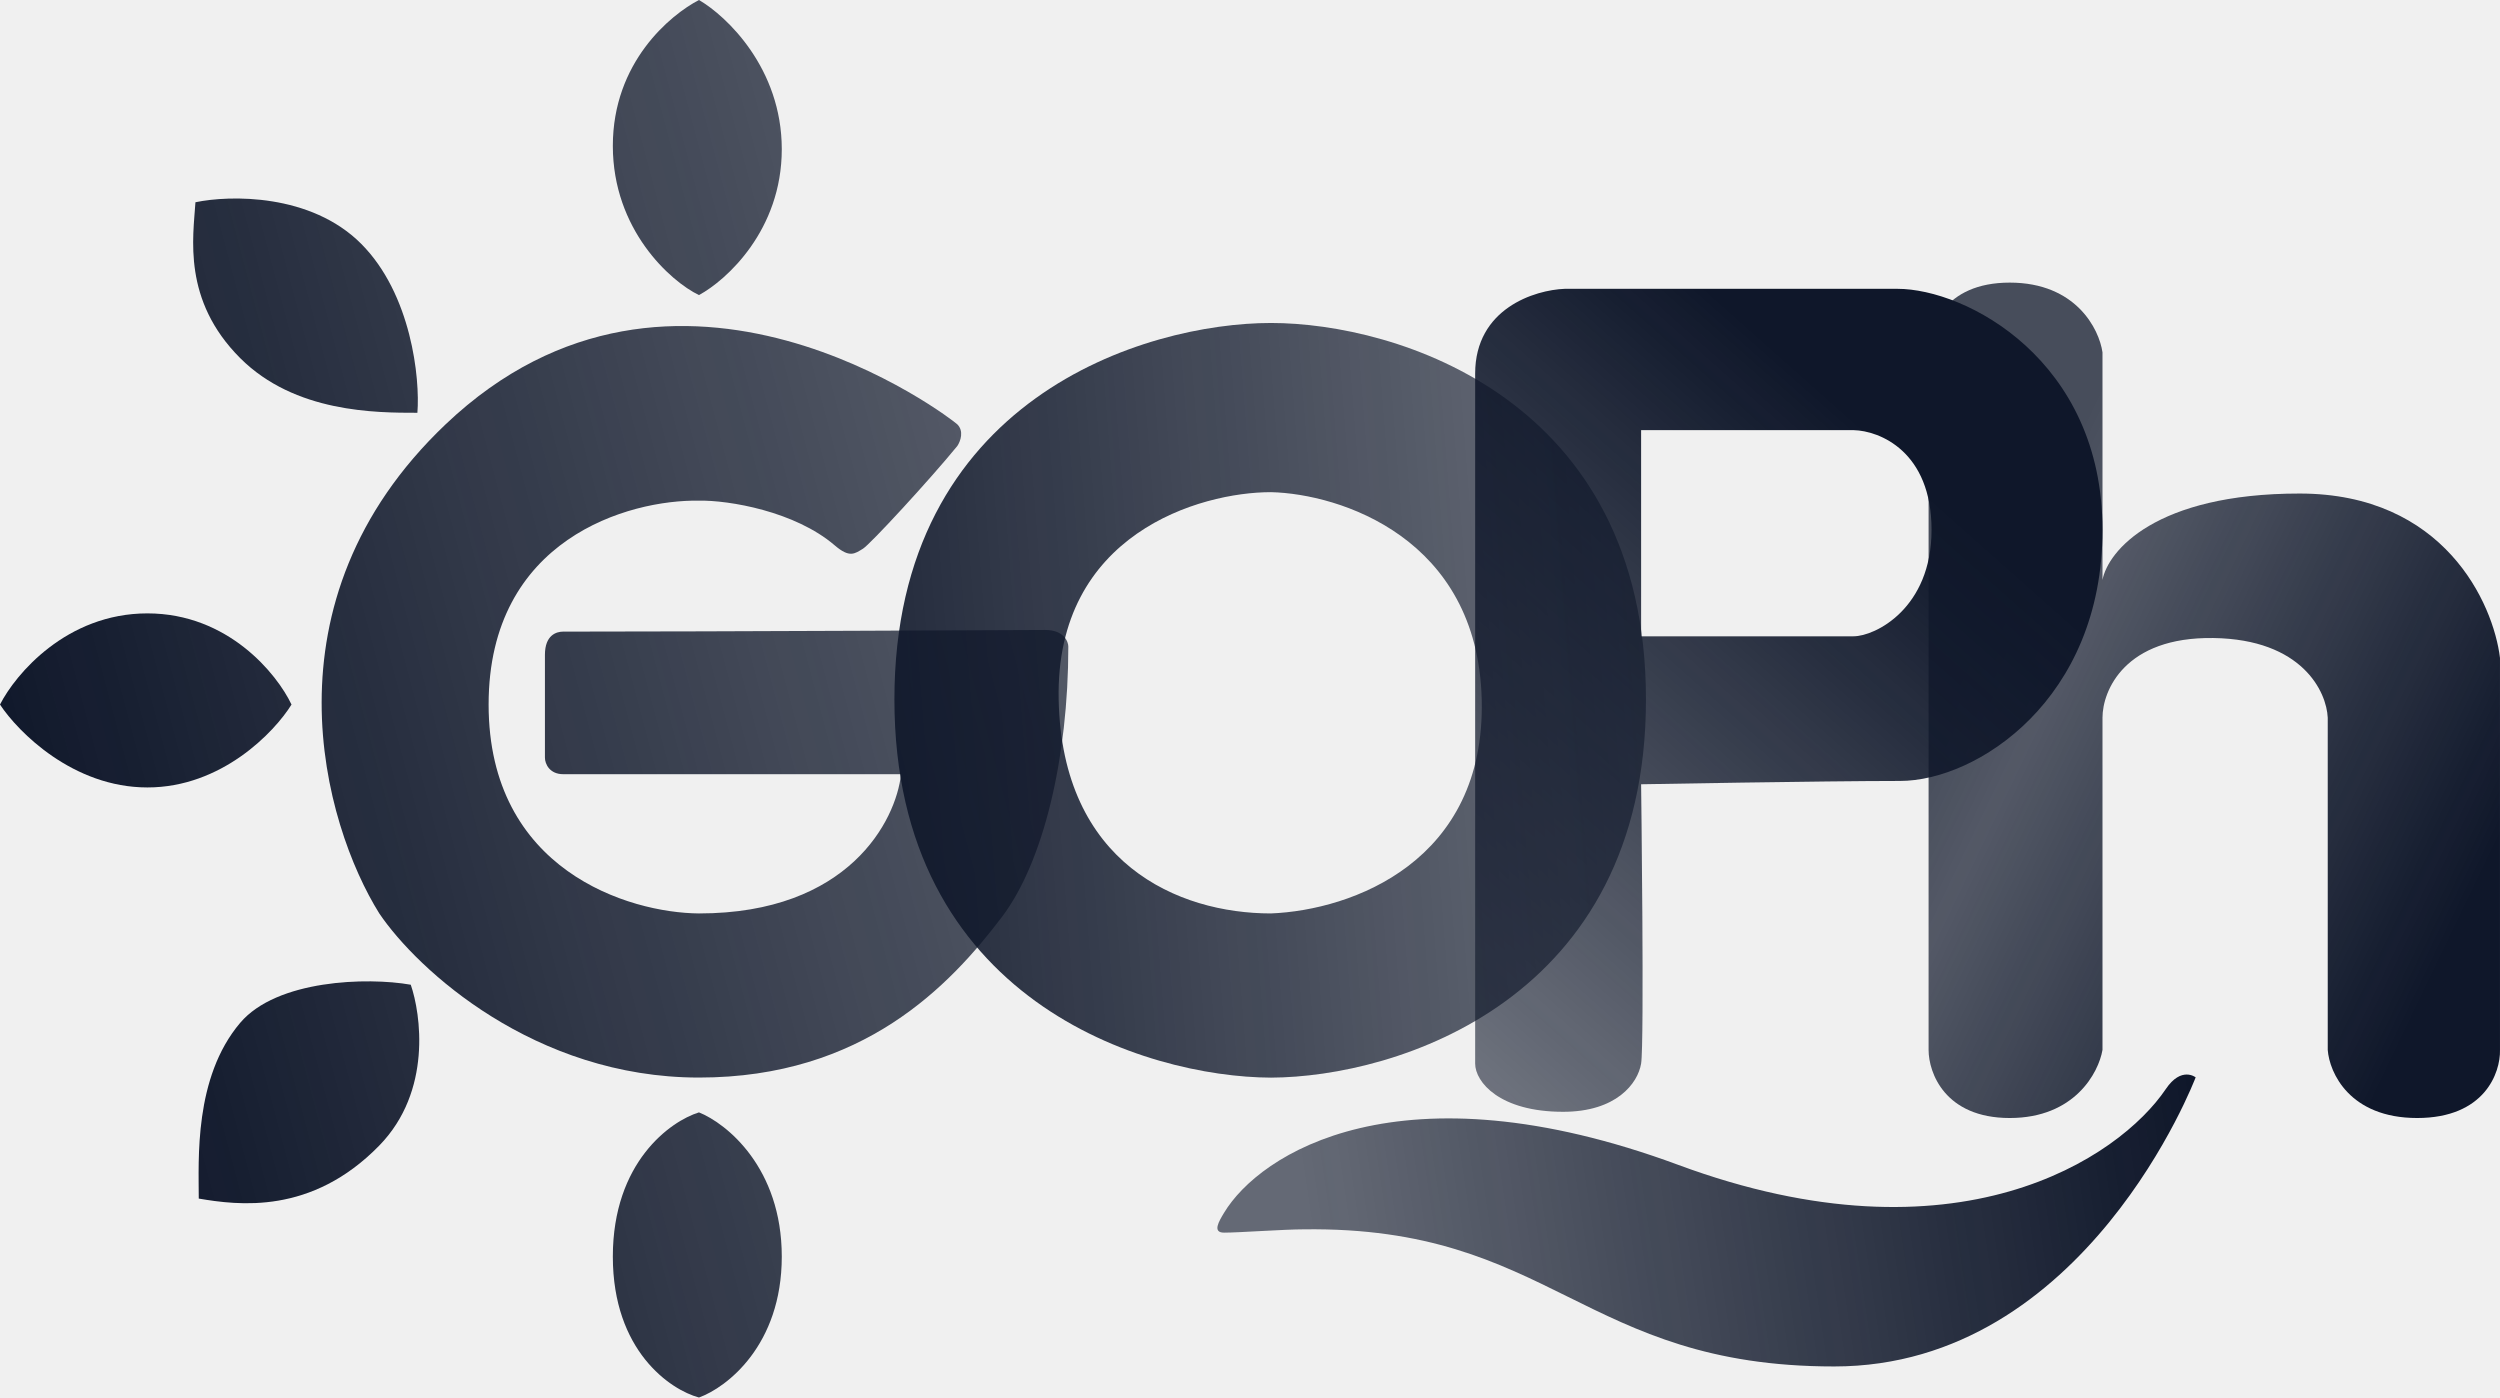
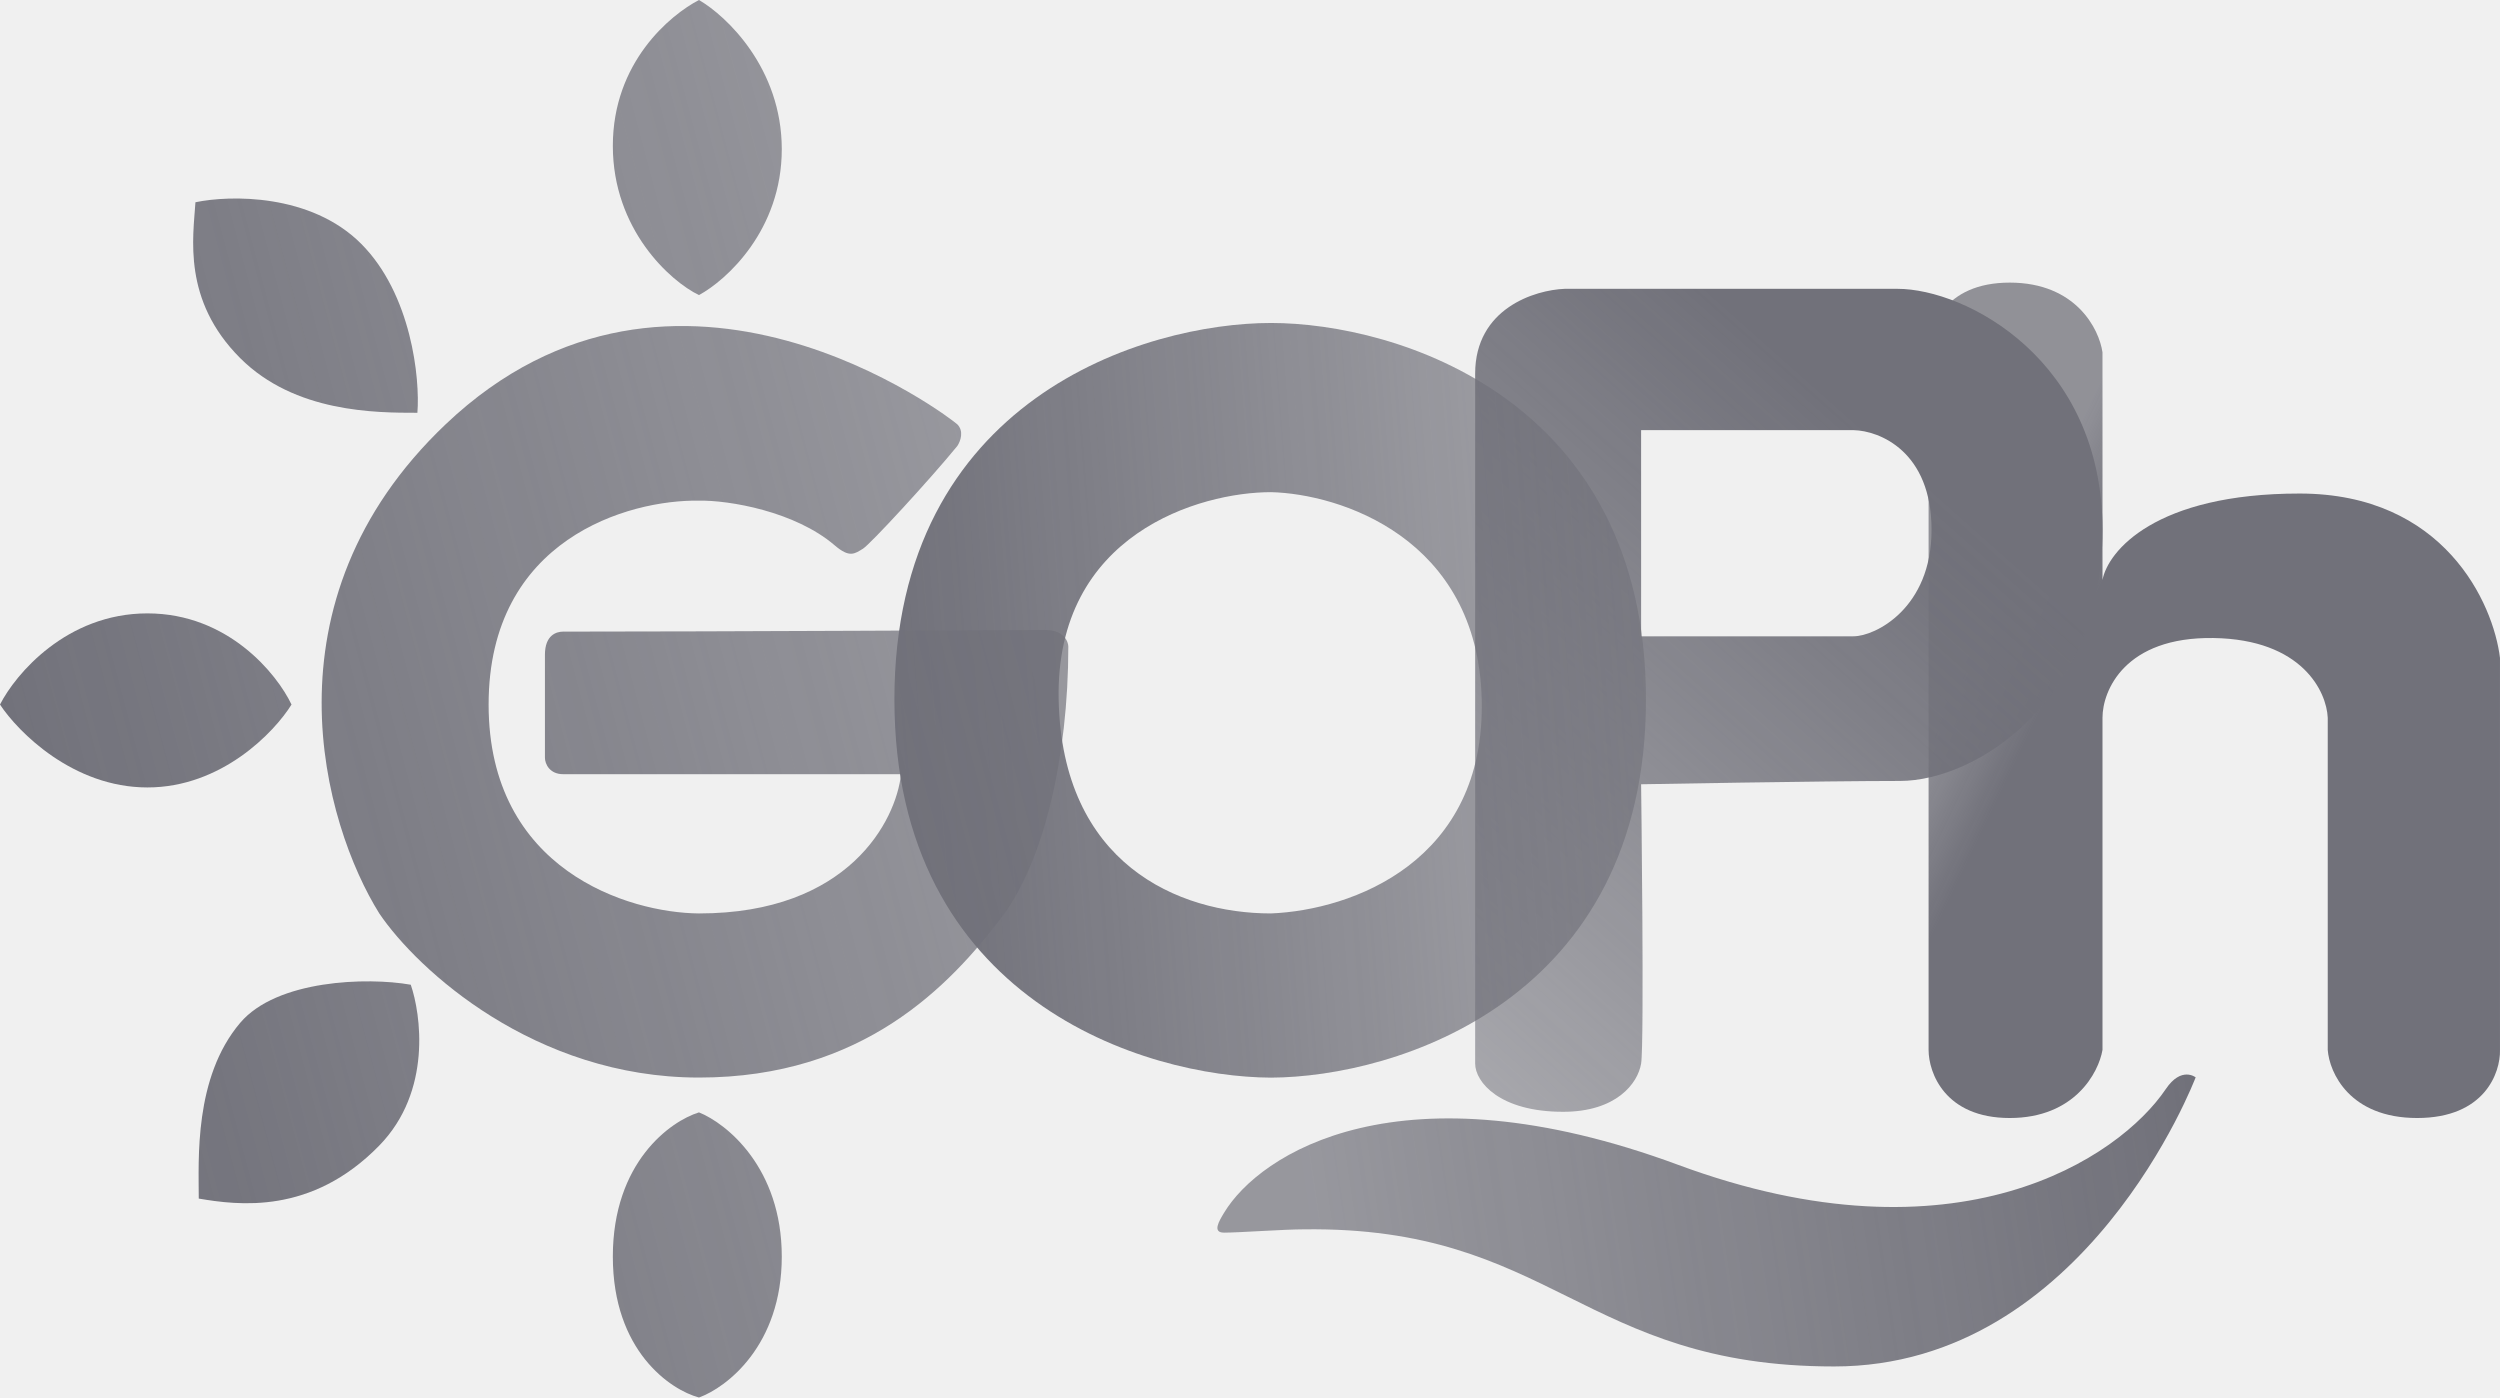
<svg xmlns="http://www.w3.org/2000/svg" width="805" height="450" viewBox="0 0 805 450" fill="none">
  <g clip-path="url(#clip0_1558_254)">
    <path d="M621.005 113.461C620.827 105.974 625.804 91 647.137 91C668.469 91 675.935 105.974 677.002 113.461V186.728C678.78 177.458 693.961 158.918 740.465 158.918C786.97 158.918 802.862 194.215 804.996 211.863V338.074C805.173 345.382 800.089 360 778.33 360C756.571 360 750.065 345.382 749.532 338.074V231.115C749.176 222.737 741.319 205.873 712.733 205.445C684.148 205.017 677.002 222.38 677.002 231.115V338.074C675.757 345.382 668.042 360 647.137 360C626.231 360 621.005 345.382 621.005 338.074V113.461Z" fill="url(#paint0_linear_1558_254)" />
    <path fill-rule="evenodd" clip-rule="evenodd" d="M503.857 93C494.238 93.357 475 99.317 475 120.303V342.475C475 348.364 482.802 358 503.323 358C520.423 358 527.37 348.899 528.439 342.475C529.508 336.051 528.439 252.535 528.439 252.535C528.439 252.535 587.222 251.465 611.804 251.465C636.386 251.465 677 225.446 677 170.626C677 115.806 632.899 93 610.989 93H503.857ZM621.958 170.626C621.958 145.358 605.213 138.684 596.841 138.505H528.439V204.889H596.841C603.788 204.889 621.958 195.895 621.958 170.626Z" fill="url(#paint1_linear_1558_254)" />
-     <path fill-rule="evenodd" clip-rule="evenodd" d="M409.267 104C368.845 104 288 128.247 288 225.233C288 322.219 368.845 346.822 409.267 347C449.511 346.822 530 322.219 530 225.233C530 128.247 449.511 104 409.267 104ZM477.113 225.233C475.83 173.108 431.348 159.009 409.267 158.475C386.474 158.475 339.808 171.837 340.887 225.233C341.956 278.106 379.351 294.127 409.267 294.127C435.444 293.059 478.395 277.358 477.113 225.233Z" fill="url(#paint2_linear_1558_254)" />
+     <path fill-rule="evenodd" clip-rule="evenodd" d="M409.267 104C368.845 104 288 128.247 288 225.233C288 322.219 368.845 346.822 409.267 347C449.511 346.822 530 322.219 530 225.233C530 128.247 449.511 104 409.267 104ZM477.113 225.233C475.83 173.108 431.348 159.009 409.267 158.475C386.474 158.475 339.808 171.837 340.887 225.233C341.956 278.105 379.351 294.127 409.267 294.127C435.444 293.059 478.395 277.358 477.113 225.233Z" fill="url(#paint2_linear_1558_254)" />
    <path d="M132.267 317.082C118.222 314.591 89.103 315.475 77.333 329.359C62.4 346.975 64 373.488 64 385.943C76.622 388.078 100.28 391.281 122.133 368.861C139.2 351.352 135.467 326.335 132.267 317.082Z" fill="url(#paint3_linear_1558_254)" />
    <path d="M225.067 294.128C202.489 293.95 157.333 280.249 157.333 226.868C157.333 173.488 202.489 160.854 225.067 161.21C234.667 161.032 255.972 164.618 268.8 175.623C273.6 179.741 275.2 178.292 277.867 176.691C280.189 175.296 299.556 154.271 308.267 143.594C309.333 141.993 310.4 138.79 308.267 136.655C306.667 135.054 217.6 66.192 143.467 136.655C83.295 193.848 104.356 265.658 122.133 294.128C134.4 312.278 172.16 346.975 225.067 346.975C277.973 346.975 305.945 317.288 322.667 295.196C336 277.58 343.997 243.95 344 208.185C344 206.726 342.674 202.847 336.533 202.847C329.707 202.847 231.822 203.381 181.333 203.381C179.2 203.381 175.467 204.448 175.467 210.854V243.95C175.467 246.085 177.067 249.288 181.333 249.288H290.133C288.533 264.235 273.28 294.128 225.067 294.128Z" fill="url(#paint4_linear_1558_254)" />
    <path d="M93.867 226.868C89.244 217.082 73.493 197.509 47.467 197.509C21.44 197.509 4.978 217.082 0 226.868C5.867 235.765 23.573 253.559 47.467 253.559C71.36 253.559 88.356 235.765 93.867 226.868Z" fill="url(#paint5_linear_1558_254)" />
-     <path d="M134.4 132.918C135.289 121.886 132.48 94.698 116.267 78.47C100.053 62.242 73.955 62.811 62.933 65.125C62.222 76.335 58.667 96.619 77.333 115.302C94.933 132.918 121.067 132.918 134.4 132.918Z" fill="url(#paint6_linear_1558_254)" />
+     <path d="M134.4 132.918C135.289 121.886 132.48 94.698 116.267 78.47C100.053 62.242 73.955 62.811 62.933 65.124C62.222 76.335 58.667 96.619 77.333 115.302C94.933 132.918 121.067 132.918 134.4 132.918Z" fill="url(#paint6_linear_1558_254)" />
    <path d="M225.067 95.018C233.956 90.213 251.733 74.093 251.733 48.043C251.733 21.993 233.956 5.16 225.067 0C215.822 4.804 197.333 20.071 197.333 46.975C197.333 73.879 215.822 90.569 225.067 95.018Z" fill="url(#paint7_linear_1558_254)" />
    <path d="M225.067 358.185C215.822 361.032 197.333 374.306 197.333 404.626C197.333 434.947 215.822 447.509 225.067 450C233.956 446.797 251.733 433.238 251.733 404.626C251.733 376.014 233.956 361.744 225.067 358.185Z" fill="url(#paint8_linear_1558_254)" />
    <path d="M394.141 390.528C405.531 371.555 450.733 341.907 540.427 375.101C630.12 408.295 682.436 372.843 697.385 350.678C702.407 343.231 707 346.907 707 346.907C707 346.907 671.763 440 590.612 440C509.461 440 499.851 394.784 419.767 395.848C413.539 395.848 398.946 396.912 394.141 396.911C390.254 396.911 392.539 393.196 394.141 390.528Z" fill="url(#paint9_linear_1558_254)" />
  </g>
  <defs>
    <linearGradient id="paint0_linear_1558_254" x1="621" y1="181.016" x2="805.193" y2="269.584" gradientUnits="userSpaceOnUse">
-       <stop offset="0.121" stop-color="#0F172A" stop-opacity="0.75" />
-       <stop offset="0.26" stop-color="#0F172A" stop-opacity="0.7" />
-       <stop offset="1" stop-color="#0F172A" />
+       <stop offset="0.121" stop-color="#71717A" stop-opacity="0.75" />
+       <stop offset="0.26" stop-color="#71717A" />
+       <stop offset="1" stop-color="#71717A" />
    </linearGradient>
    <linearGradient id="paint1_linear_1558_254" x1="677" y1="95.975" x2="436.575" y2="366.672" gradientUnits="userSpaceOnUse">
-       <stop offset="0.227" stop-color="#0F172A" />
-       <stop offset="1" stop-color="#0F172A" stop-opacity="0.51" />
+       <stop offset="0.227" stop-color="#71717A" />
+       <stop offset="1" stop-color="#71717A" stop-opacity="0.51" />
    </linearGradient>
    <linearGradient id="paint2_linear_1558_254" x1="530" y1="216.006" x2="288.001" y2="235.005" gradientUnits="userSpaceOnUse">
-       <stop stop-color="#0F172A" stop-opacity="0.6" />
-       <stop offset="1" stop-color="#0F172A" stop-opacity="0.9" />
+       <stop stop-color="#71717A" stop-opacity="0.6" />
+       <stop offset="1" stop-color="#71717A" />
    </linearGradient>
    <linearGradient id="paint3_linear_1558_254" x1="324.8" y1="187.367" x2="5.296" y2="272.101" gradientUnits="userSpaceOnUse">
-       <stop stop-color="#0F172A" stop-opacity="0.7" />
-       <stop offset="1" stop-color="#0F172A" />
+       <stop stop-color="#71717A" stop-opacity="0.7" />
+       <stop offset="1" stop-color="#71717A" />
    </linearGradient>
    <linearGradient id="paint4_linear_1558_254" x1="324.8" y1="187.367" x2="5.296" y2="272.101" gradientUnits="userSpaceOnUse">
-       <stop stop-color="#0F172A" stop-opacity="0.7" />
-       <stop offset="1" stop-color="#0F172A" />
+       <stop stop-color="#71717A" stop-opacity="0.7" />
+       <stop offset="1" stop-color="#71717A" />
    </linearGradient>
    <linearGradient id="paint5_linear_1558_254" x1="324.8" y1="187.367" x2="5.296" y2="272.101" gradientUnits="userSpaceOnUse">
-       <stop stop-color="#0F172A" stop-opacity="0.7" />
-       <stop offset="1" stop-color="#0F172A" />
+       <stop stop-color="#71717A" stop-opacity="0.7" />
+       <stop offset="1" stop-color="#71717A" />
    </linearGradient>
    <linearGradient id="paint6_linear_1558_254" x1="324.8" y1="187.367" x2="5.296" y2="272.101" gradientUnits="userSpaceOnUse">
-       <stop stop-color="#0F172A" stop-opacity="0.7" />
-       <stop offset="1" stop-color="#0F172A" />
+       <stop stop-color="#71717A" stop-opacity="0.7" />
+       <stop offset="1" stop-color="#71717A" />
    </linearGradient>
    <linearGradient id="paint7_linear_1558_254" x1="324.8" y1="187.367" x2="5.296" y2="272.101" gradientUnits="userSpaceOnUse">
-       <stop stop-color="#0F172A" stop-opacity="0.7" />
-       <stop offset="1" stop-color="#0F172A" />
+       <stop stop-color="#71717A" stop-opacity="0.7" />
+       <stop offset="1" stop-color="#71717A" />
    </linearGradient>
    <linearGradient id="paint8_linear_1558_254" x1="324.8" y1="187.367" x2="5.296" y2="272.101" gradientUnits="userSpaceOnUse">
-       <stop stop-color="#0F172A" stop-opacity="0.7" />
-       <stop offset="1" stop-color="#0F172A" />
+       <stop stop-color="#71717A" stop-opacity="0.7" />
+       <stop offset="1" stop-color="#71717A" />
    </linearGradient>
    <linearGradient id="paint9_linear_1558_254" x1="707" y1="359.38" x2="403.793" y2="404.727" gradientUnits="userSpaceOnUse">
-       <stop stop-color="#0F172A" />
-       <stop offset="0.938" stop-color="#0F172A" stop-opacity="0.62" />
+       <stop stop-color="#71717A" />
+       <stop offset="0.938" stop-color="#71717A" stop-opacity="0.7" />
    </linearGradient>
    <clipPath id="clip0_1558_254">
      <rect width="805" height="450" fill="white" />
    </clipPath>
  </defs>
</svg>
